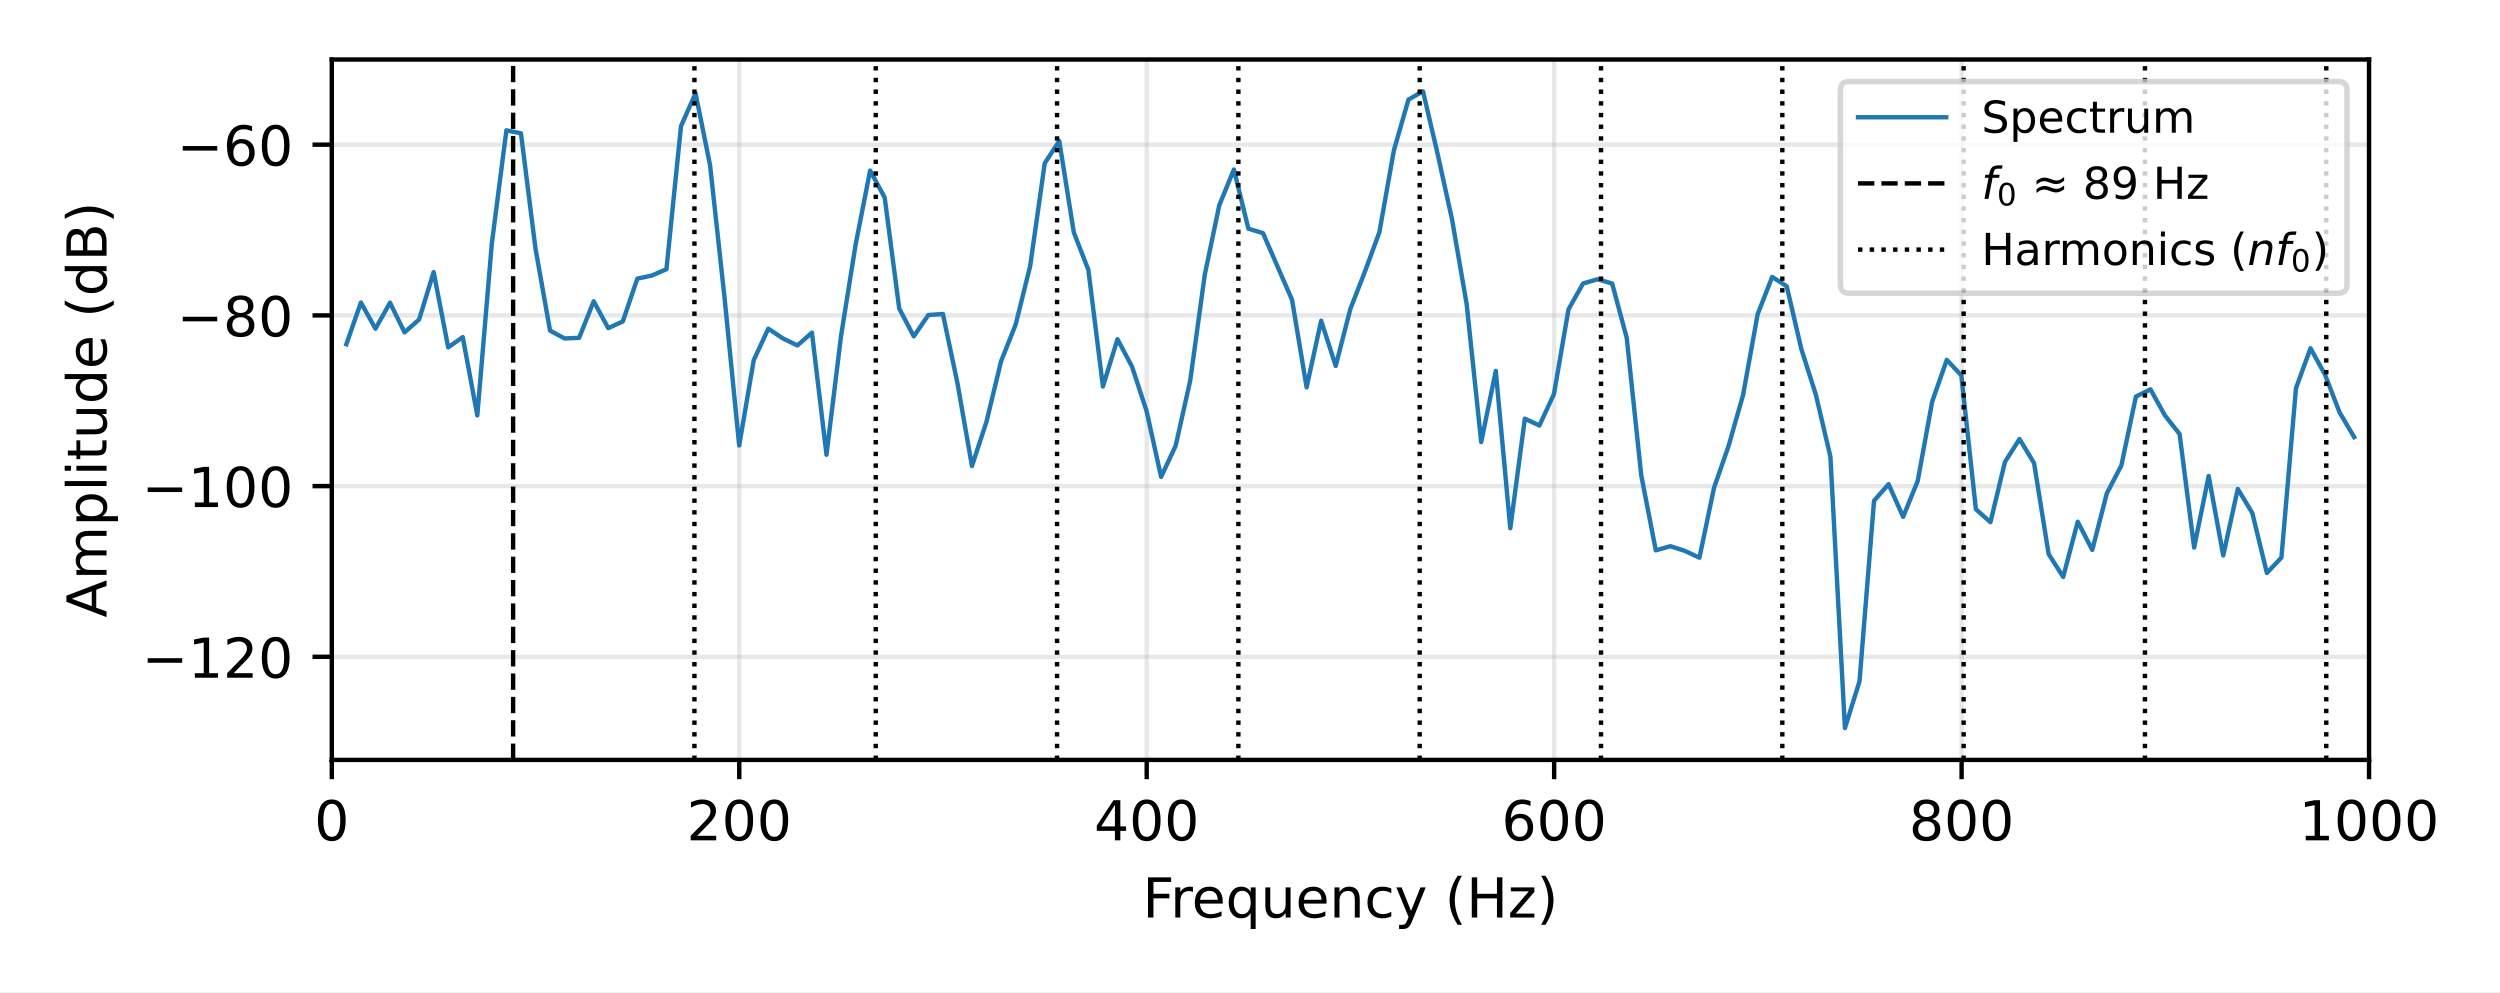
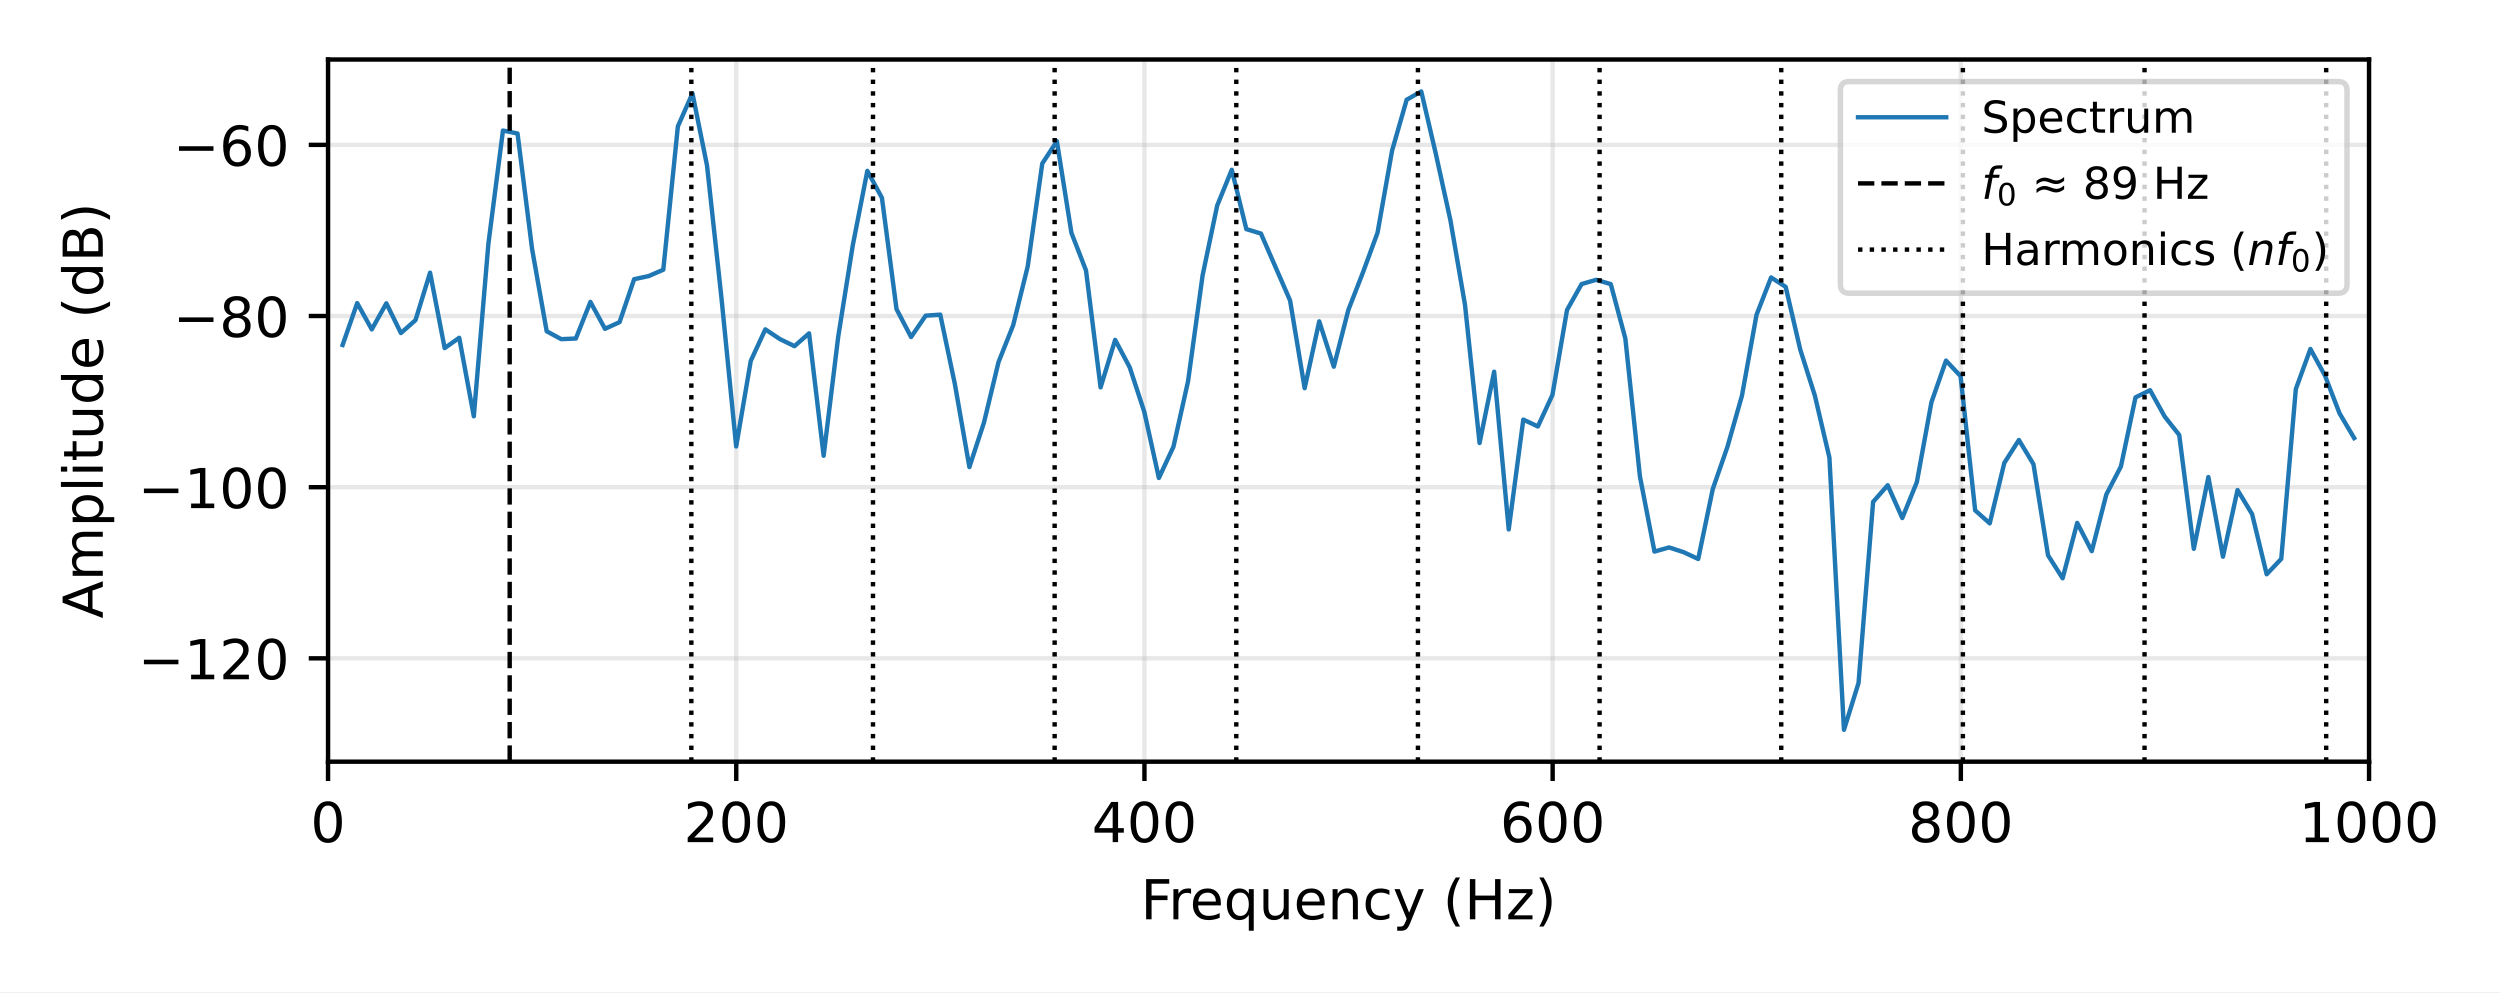
<svg xmlns="http://www.w3.org/2000/svg" xmlns:xlink="http://www.w3.org/1999/xlink" width="453.6pt" height="180pt" viewBox="0 0 453.6 180" version="1.1">
  <defs>
    <style type="text/css">*{stroke-linejoin: round; stroke-linecap: butt}</style>
  </defs>
  <g id="figure_1">
    <g id="patch_1">
      <path d="M 0 180  L 453.6 180  L 453.6 0  L 0 0  z " style="fill: #ffffff" />
    </g>
    <g id="axes_1">
      <g id="patch_2">
-         <path d="M 60.202 137.878  L 429.84 137.878  L 429.84 10.8  L 60.202 10.8  z " style="fill: #ffffff" />
+         <path d="M 59.52 138.2  L 429.84 138.2  L 429.84 10.8  L 59.52 10.8  z " style="fill: #ffffff" />
      </g>
      <g id="matplotlib.axis_1">
        <g id="xtick_1">
          <g id="line2d_1">
-             <path d="M 60.202 137.878  L 60.202 10.8  " clip-path="url(#p9ffce81cec)" style="fill: none; stroke: #b0b0b0; stroke-opacity: 0.3; stroke-width: 0.8; stroke-linecap: square" />
+             <path d="M 59.52 138.2  L 59.52 10.8  " clip-path="url(#pdedd311c38)" style="fill: none; stroke: #b0b0b0; stroke-opacity: 0.3; stroke-width: 0.8; stroke-linecap: square" />
          </g>
          <g id="line2d_2">
            <defs>
-               <path id="madd2a5139c" d="M 0 0  L 0 3.5  " style="stroke: #000000; stroke-width: 0.8" />
-             </defs>
-             <g>
-               <use xlink:href="#madd2a5139c" x="60.202" y="137.878" style="stroke: #000000; stroke-width: 0.8" />
+               <path id="mc03dc35d87" d="M 0 0  L 0 3.5  " style="stroke: #000000; stroke-width: 0.8" />
+             </defs>
+             <g>
+               <use xlink:href="#mc03dc35d87" x="59.52" y="138.2" style="stroke: #000000; stroke-width: 0.8" />
            </g>
          </g>
          <g id="text_1">
-             <g transform="translate(57.02109 152.4753) scale(0.1 -0.1)">
+             <g transform="translate(56.33875 152.7977) scale(0.1 -0.1)">
              <defs>
                <path id="DejaVuSans-13" d="M 2034 4250  Q 1547 4250 1301 3770  Q 1056 3291 1056 2328  Q 1056 1369 1301 889  Q 1547 409 2034 409  Q 2525 409 2770 889  Q 3016 1369 3016 2328  Q 3016 3291 2770 3770  Q 2525 4250 2034 4250  z M 2034 4750  Q 2819 4750 3233 4129  Q 3647 3509 3647 2328  Q 3647 1150 3233 529  Q 2819 -91 2034 -91  Q 1250 -91 836 529  Q 422 1150 422 2328  Q 422 3509 836 4129  Q 1250 4750 2034 4750  z " transform="scale(0.015625)" />
              </defs>
              <use xlink:href="#DejaVuSans-13" />
            </g>
          </g>
        </g>
        <g id="xtick_2">
          <g id="line2d_3">
-             <path d="M 134.13 137.878  L 134.13 10.8  " clip-path="url(#p9ffce81cec)" style="fill: none; stroke: #b0b0b0; stroke-opacity: 0.3; stroke-width: 0.8; stroke-linecap: square" />
+             <path d="M 133.584 138.2  L 133.584 10.8  " clip-path="url(#pdedd311c38)" style="fill: none; stroke: #b0b0b0; stroke-opacity: 0.3; stroke-width: 0.8; stroke-linecap: square" />
          </g>
          <g id="line2d_4">
            <g>
-               <use xlink:href="#madd2a5139c" x="134.13" y="137.878" style="stroke: #000000; stroke-width: 0.8" />
+               <use xlink:href="#mc03dc35d87" x="133.584" y="138.2" style="stroke: #000000; stroke-width: 0.8" />
            </g>
          </g>
          <g id="text_2">
-             <g transform="translate(124.5861 152.4753) scale(0.1 -0.1)">
+             <g transform="translate(124.0403 152.7977) scale(0.1 -0.1)">
              <defs>
                <path id="DejaVuSans-15" d="M 1228 531  L 3431 531  L 3431 0  L 469 0  L 469 531  Q 828 903 1448 1529  Q 2069 2156 2228 2338  Q 2531 2678 2651 2914  Q 2772 3150 2772 3378  Q 2772 3750 2511 3984  Q 2250 4219 1831 4219  Q 1534 4219 1204 4116  Q 875 4013 500 3803  L 500 4441  Q 881 4594 1212 4672  Q 1544 4750 1819 4750  Q 2544 4750 2975 4387  Q 3406 4025 3406 3419  Q 3406 3131 3298 2873  Q 3191 2616 2906 2266  Q 2828 2175 2409 1742  Q 1991 1309 1228 531  z " transform="scale(0.015625)" />
              </defs>
              <use xlink:href="#DejaVuSans-15" />
              <use xlink:href="#DejaVuSans-13" transform="translate(63.625 0)" />
              <use xlink:href="#DejaVuSans-13" transform="translate(127.25 0)" />
            </g>
          </g>
        </g>
        <g id="xtick_3">
          <g id="line2d_5">
-             <path d="M 208.057 137.878  L 208.057 10.8  " clip-path="url(#p9ffce81cec)" style="fill: none; stroke: #b0b0b0; stroke-opacity: 0.3; stroke-width: 0.8; stroke-linecap: square" />
+             <path d="M 207.648 138.2  L 207.648 10.8  " clip-path="url(#pdedd311c38)" style="fill: none; stroke: #b0b0b0; stroke-opacity: 0.3; stroke-width: 0.8; stroke-linecap: square" />
          </g>
          <g id="line2d_6">
            <g>
-               <use xlink:href="#madd2a5139c" x="208.057" y="137.878" style="stroke: #000000; stroke-width: 0.8" />
+               <use xlink:href="#mc03dc35d87" x="207.648" y="138.2" style="stroke: #000000; stroke-width: 0.8" />
            </g>
          </g>
          <g id="text_3">
-             <g transform="translate(198.5137 152.4753) scale(0.1 -0.1)">
+             <g transform="translate(198.1043 152.7977) scale(0.1 -0.1)">
              <defs>
                <path id="DejaVuSans-17" d="M 2419 4116  L 825 1625  L 2419 1625  L 2419 4116  z M 2253 4666  L 3047 4666  L 3047 1625  L 3713 1625  L 3713 1100  L 3047 1100  L 3047 0  L 2419 0  L 2419 1100  L 313 1100  L 313 1709  L 2253 4666  z " transform="scale(0.015625)" />
              </defs>
              <use xlink:href="#DejaVuSans-17" />
              <use xlink:href="#DejaVuSans-13" transform="translate(63.625 0)" />
              <use xlink:href="#DejaVuSans-13" transform="translate(127.25 0)" />
            </g>
          </g>
        </g>
        <g id="xtick_4">
          <g id="line2d_7">
-             <path d="M 281.985 137.878  L 281.985 10.8  " clip-path="url(#p9ffce81cec)" style="fill: none; stroke: #b0b0b0; stroke-opacity: 0.3; stroke-width: 0.8; stroke-linecap: square" />
+             <path d="M 281.712 138.2  L 281.712 10.8  " clip-path="url(#pdedd311c38)" style="fill: none; stroke: #b0b0b0; stroke-opacity: 0.3; stroke-width: 0.8; stroke-linecap: square" />
          </g>
          <g id="line2d_8">
            <g>
-               <use xlink:href="#madd2a5139c" x="281.985" y="137.878" style="stroke: #000000; stroke-width: 0.8" />
+               <use xlink:href="#mc03dc35d87" x="281.712" y="138.2" style="stroke: #000000; stroke-width: 0.8" />
            </g>
          </g>
          <g id="text_4">
-             <g transform="translate(272.4412 152.4753) scale(0.1 -0.1)">
+             <g transform="translate(272.1683 152.7977) scale(0.1 -0.1)">
              <defs>
                <path id="DejaVuSans-19" d="M 2113 2584  Q 1688 2584 1439 2293  Q 1191 2003 1191 1497  Q 1191 994 1439 701  Q 1688 409 2113 409  Q 2538 409 2786 701  Q 3034 994 3034 1497  Q 3034 2003 2786 2293  Q 2538 2584 2113 2584  z M 3366 4563  L 3366 3988  Q 3128 4100 2886 4159  Q 2644 4219 2406 4219  Q 1781 4219 1451 3797  Q 1122 3375 1075 2522  Q 1259 2794 1537 2939  Q 1816 3084 2150 3084  Q 2853 3084 3261 2657  Q 3669 2231 3669 1497  Q 3669 778 3244 343  Q 2819 -91 2113 -91  Q 1303 -91 875 529  Q 447 1150 447 2328  Q 447 3434 972 4092  Q 1497 4750 2381 4750  Q 2619 4750 2861 4703  Q 3103 4656 3366 4563  z " transform="scale(0.015625)" />
              </defs>
              <use xlink:href="#DejaVuSans-19" />
              <use xlink:href="#DejaVuSans-13" transform="translate(63.625 0)" />
              <use xlink:href="#DejaVuSans-13" transform="translate(127.25 0)" />
            </g>
          </g>
        </g>
        <g id="xtick_5">
          <g id="line2d_9">
-             <path d="M 355.912 137.878  L 355.912 10.8  " clip-path="url(#p9ffce81cec)" style="fill: none; stroke: #b0b0b0; stroke-opacity: 0.3; stroke-width: 0.8; stroke-linecap: square" />
+             <path d="M 355.776 138.2  L 355.776 10.8  " clip-path="url(#pdedd311c38)" style="fill: none; stroke: #b0b0b0; stroke-opacity: 0.3; stroke-width: 0.8; stroke-linecap: square" />
          </g>
          <g id="line2d_10">
            <g>
-               <use xlink:href="#madd2a5139c" x="355.912" y="137.878" style="stroke: #000000; stroke-width: 0.8" />
+               <use xlink:href="#mc03dc35d87" x="355.776" y="138.2" style="stroke: #000000; stroke-width: 0.8" />
            </g>
          </g>
          <g id="text_5">
-             <g transform="translate(346.3687 152.4753) scale(0.1 -0.1)">
+             <g transform="translate(346.2323 152.7977) scale(0.1 -0.1)">
              <defs>
                <path id="DejaVuSans-1b" d="M 2034 2216  Q 1584 2216 1326 1975  Q 1069 1734 1069 1313  Q 1069 891 1326 650  Q 1584 409 2034 409  Q 2484 409 2743 651  Q 3003 894 3003 1313  Q 3003 1734 2745 1975  Q 2488 2216 2034 2216  z M 1403 2484  Q 997 2584 770 2862  Q 544 3141 544 3541  Q 544 4100 942 4425  Q 1341 4750 2034 4750  Q 2731 4750 3128 4425  Q 3525 4100 3525 3541  Q 3525 3141 3298 2862  Q 3072 2584 2669 2484  Q 3125 2378 3379 2068  Q 3634 1759 3634 1313  Q 3634 634 3220 271  Q 2806 -91 2034 -91  Q 1263 -91 848 271  Q 434 634 434 1313  Q 434 1759 690 2068  Q 947 2378 1403 2484  z M 1172 3481  Q 1172 3119 1398 2916  Q 1625 2713 2034 2713  Q 2441 2713 2670 2916  Q 2900 3119 2900 3481  Q 2900 3844 2670 4047  Q 2441 4250 2034 4250  Q 1625 4250 1398 4047  Q 1172 3844 1172 3481  z " transform="scale(0.015625)" />
              </defs>
              <use xlink:href="#DejaVuSans-1b" />
              <use xlink:href="#DejaVuSans-13" transform="translate(63.625 0)" />
              <use xlink:href="#DejaVuSans-13" transform="translate(127.25 0)" />
            </g>
          </g>
        </g>
        <g id="xtick_6">
          <g id="line2d_11">
-             <path d="M 429.84 137.878  L 429.84 10.8  " clip-path="url(#p9ffce81cec)" style="fill: none; stroke: #b0b0b0; stroke-opacity: 0.3; stroke-width: 0.8; stroke-linecap: square" />
+             <path d="M 429.84 138.2  L 429.84 10.8  " clip-path="url(#pdedd311c38)" style="fill: none; stroke: #b0b0b0; stroke-opacity: 0.3; stroke-width: 0.8; stroke-linecap: square" />
          </g>
          <g id="line2d_12">
            <g>
-               <use xlink:href="#madd2a5139c" x="429.84" y="137.878" style="stroke: #000000; stroke-width: 0.8" />
+               <use xlink:href="#mc03dc35d87" x="429.84" y="138.2" style="stroke: #000000; stroke-width: 0.8" />
            </g>
          </g>
          <g id="text_6">
-             <g transform="translate(417.115 152.4753) scale(0.1 -0.1)">
+             <g transform="translate(417.115 152.7977) scale(0.1 -0.1)">
              <defs>
                <path id="DejaVuSans-14" d="M 794 531  L 1825 531  L 1825 4091  L 703 3866  L 703 4441  L 1819 4666  L 2450 4666  L 2450 531  L 3481 531  L 3481 0  L 794 0  L 794 531  z " transform="scale(0.015625)" />
              </defs>
              <use xlink:href="#DejaVuSans-14" />
              <use xlink:href="#DejaVuSans-13" transform="translate(63.625 0)" />
              <use xlink:href="#DejaVuSans-13" transform="translate(127.25 0)" />
              <use xlink:href="#DejaVuSans-13" transform="translate(190.875 0)" />
            </g>
          </g>
        </g>
        <g id="text_7">
-           <g transform="translate(207.3157 166.4753) scale(0.1 -0.1)">
+           <g transform="translate(206.9745 166.7977) scale(0.1 -0.1)">
            <defs>
              <path id="DejaVuSans-29" d="M 628 4666  L 3309 4666  L 3309 4134  L 1259 4134  L 1259 2759  L 3109 2759  L 3109 2228  L 1259 2228  L 1259 0  L 628 0  L 628 4666  z " transform="scale(0.015625)" />
              <path id="DejaVuSans-55" d="M 2631 2963  Q 2534 3019 2420 3045  Q 2306 3072 2169 3072  Q 1681 3072 1420 2755  Q 1159 2438 1159 1844  L 1159 0  L 581 0  L 581 3500  L 1159 3500  L 1159 2956  Q 1341 3275 1631 3429  Q 1922 3584 2338 3584  Q 2397 3584 2469 3576  Q 2541 3569 2628 3553  L 2631 2963  z " transform="scale(0.015625)" />
              <path id="DejaVuSans-48" d="M 3597 1894  L 3597 1613  L 953 1613  Q 991 1019 1311 708  Q 1631 397 2203 397  Q 2534 397 2845 478  Q 3156 559 3463 722  L 3463 178  Q 3153 47 2828 -22  Q 2503 -91 2169 -91  Q 1331 -91 842 396  Q 353 884 353 1716  Q 353 2575 817 3079  Q 1281 3584 2069 3584  Q 2775 3584 3186 3129  Q 3597 2675 3597 1894  z M 3022 2063  Q 3016 2534 2758 2815  Q 2500 3097 2075 3097  Q 1594 3097 1305 2825  Q 1016 2553 972 2059  L 3022 2063  z " transform="scale(0.015625)" />
              <path id="DejaVuSans-54" d="M 947 1747  Q 947 1113 1208 752  Q 1469 391 1925 391  Q 2381 391 2643 752  Q 2906 1113 2906 1747  Q 2906 2381 2643 2742  Q 2381 3103 1925 3103  Q 1469 3103 1208 2742  Q 947 2381 947 1747  z M 2906 525  Q 2725 213 2448 61  Q 2172 -91 1784 -91  Q 1150 -91 751 415  Q 353 922 353 1747  Q 353 2572 751 3078  Q 1150 3584 1784 3584  Q 2172 3584 2448 3432  Q 2725 3281 2906 2969  L 2906 3500  L 3481 3500  L 3481 -1331  L 2906 -1331  L 2906 525  z " transform="scale(0.015625)" />
              <path id="DejaVuSans-58" d="M 544 1381  L 544 3500  L 1119 3500  L 1119 1403  Q 1119 906 1312 657  Q 1506 409 1894 409  Q 2359 409 2629 706  Q 2900 1003 2900 1516  L 2900 3500  L 3475 3500  L 3475 0  L 2900 0  L 2900 538  Q 2691 219 2414 64  Q 2138 -91 1772 -91  Q 1169 -91 856 284  Q 544 659 544 1381  z M 1991 3584  L 1991 3584  z " transform="scale(0.015625)" />
              <path id="DejaVuSans-51" d="M 3513 2113  L 3513 0  L 2938 0  L 2938 2094  Q 2938 2591 2744 2837  Q 2550 3084 2163 3084  Q 1697 3084 1428 2787  Q 1159 2491 1159 1978  L 1159 0  L 581 0  L 581 3500  L 1159 3500  L 1159 2956  Q 1366 3272 1645 3428  Q 1925 3584 2291 3584  Q 2894 3584 3203 3211  Q 3513 2838 3513 2113  z " transform="scale(0.015625)" />
              <path id="DejaVuSans-46" d="M 3122 3366  L 3122 2828  Q 2878 2963 2633 3030  Q 2388 3097 2138 3097  Q 1578 3097 1268 2742  Q 959 2388 959 1747  Q 959 1106 1268 751  Q 1578 397 2138 397  Q 2388 397 2633 464  Q 2878 531 3122 666  L 3122 134  Q 2881 22 2623 -34  Q 2366 -91 2075 -91  Q 1284 -91 818 406  Q 353 903 353 1747  Q 353 2603 823 3093  Q 1294 3584 2113 3584  Q 2378 3584 2631 3529  Q 2884 3475 3122 3366  z " transform="scale(0.015625)" />
              <path id="DejaVuSans-5c" d="M 2059 -325  Q 1816 -950 1584 -1140  Q 1353 -1331 966 -1331  L 506 -1331  L 506 -850  L 844 -850  Q 1081 -850 1212 -737  Q 1344 -625 1503 -206  L 1606 56  L 191 3500  L 800 3500  L 1894 763  L 2988 3500  L 3597 3500  L 2059 -325  z " transform="scale(0.015625)" />
              <path id="DejaVuSans-3" transform="scale(0.015625)" />
              <path id="DejaVuSans-b" d="M 1984 4856  Q 1566 4138 1362 3434  Q 1159 2731 1159 2009  Q 1159 1288 1364 580  Q 1569 -128 1984 -844  L 1484 -844  Q 1016 -109 783 600  Q 550 1309 550 2009  Q 550 2706 781 3412  Q 1013 4119 1484 4856  L 1984 4856  z " transform="scale(0.015625)" />
              <path id="DejaVuSans-2b" d="M 628 4666  L 1259 4666  L 1259 2753  L 3553 2753  L 3553 4666  L 4184 4666  L 4184 0  L 3553 0  L 3553 2222  L 1259 2222  L 1259 0  L 628 0  L 628 4666  z " transform="scale(0.015625)" />
              <path id="DejaVuSans-5d" d="M 353 3500  L 3084 3500  L 3084 2975  L 922 459  L 3084 459  L 3084 0  L 275 0  L 275 525  L 2438 3041  L 353 3041  L 353 3500  z " transform="scale(0.015625)" />
              <path id="DejaVuSans-c" d="M 513 4856  L 1013 4856  Q 1481 4119 1714 3412  Q 1947 2706 1947 2009  Q 1947 1309 1714 600  Q 1481 -109 1013 -844  L 513 -844  Q 928 -128 1133 580  Q 1338 1288 1338 2009  Q 1338 2731 1133 3434  Q 928 4138 513 4856  z " transform="scale(0.015625)" />
            </defs>
            <use xlink:href="#DejaVuSans-29" />
            <use xlink:href="#DejaVuSans-55" transform="translate(50.23438 0)" />
            <use xlink:href="#DejaVuSans-48" transform="translate(89.14062 0)" />
            <use xlink:href="#DejaVuSans-54" transform="translate(150.6719 0)" />
            <use xlink:href="#DejaVuSans-58" transform="translate(214.1562 0)" />
            <use xlink:href="#DejaVuSans-48" transform="translate(277.5312 0)" />
            <use xlink:href="#DejaVuSans-51" transform="translate(339.0625 0)" />
            <use xlink:href="#DejaVuSans-46" transform="translate(402.4375 0)" />
            <use xlink:href="#DejaVuSans-5c" transform="translate(457.4219 0)" />
            <use xlink:href="#DejaVuSans-3" transform="translate(516.6094 0)" />
            <use xlink:href="#DejaVuSans-b" transform="translate(548.3906 0)" />
            <use xlink:href="#DejaVuSans-2b" transform="translate(587.4062 0)" />
            <use xlink:href="#DejaVuSans-5d" transform="translate(662.6094 0)" />
            <use xlink:href="#DejaVuSans-c" transform="translate(715.0938 0)" />
          </g>
        </g>
      </g>
      <g id="matplotlib.axis_2">
        <g id="ytick_1">
          <g id="line2d_13">
-             <path d="M 60.202 119.173  L 429.84 119.173  " clip-path="url(#p9ffce81cec)" style="fill: none; stroke: #b0b0b0; stroke-opacity: 0.3; stroke-width: 0.8; stroke-linecap: square" />
+             <path d="M 59.52 119.448  L 429.84 119.448  " clip-path="url(#pdedd311c38)" style="fill: none; stroke: #b0b0b0; stroke-opacity: 0.3; stroke-width: 0.8; stroke-linecap: square" />
          </g>
          <g id="line2d_14">
            <defs>
-               <path id="m8238deb729" d="M 0 0  L -3.5 0  " style="stroke: #000000; stroke-width: 0.8" />
-             </defs>
-             <g>
-               <use xlink:href="#m8238deb729" x="60.202" y="119.173" style="stroke: #000000; stroke-width: 0.8" />
+               <path id="mac842f762c" d="M 0 0  L -3.5 0  " style="stroke: #000000; stroke-width: 0.8" />
+             </defs>
+             <g>
+               <use xlink:href="#mac842f762c" x="59.52" y="119.448" style="stroke: #000000; stroke-width: 0.8" />
            </g>
          </g>
          <g id="text_8">
-             <g transform="translate(25.73516 122.9722) scale(0.1 -0.1)">
+             <g transform="translate(25.05281 123.2471) scale(0.1 -0.1)">
              <defs>
                <path id="DejaVuSans-c9c" d="M 678 2272  L 4684 2272  L 4684 1741  L 678 1741  L 678 2272  z " transform="scale(0.015625)" />
              </defs>
              <use xlink:href="#DejaVuSans-c9c" />
              <use xlink:href="#DejaVuSans-14" transform="translate(83.79688 0)" />
              <use xlink:href="#DejaVuSans-15" transform="translate(147.4219 0)" />
              <use xlink:href="#DejaVuSans-13" transform="translate(211.0469 0)" />
            </g>
          </g>
        </g>
        <g id="ytick_2">
          <g id="line2d_15">
-             <path d="M 60.202 88.198  L 429.84 88.198  " clip-path="url(#p9ffce81cec)" style="fill: none; stroke: #b0b0b0; stroke-opacity: 0.3; stroke-width: 0.8; stroke-linecap: square" />
+             <path d="M 59.52 88.394  L 429.84 88.394  " clip-path="url(#pdedd311c38)" style="fill: none; stroke: #b0b0b0; stroke-opacity: 0.3; stroke-width: 0.8; stroke-linecap: square" />
          </g>
          <g id="line2d_16">
            <g>
-               <use xlink:href="#m8238deb729" x="60.202" y="88.198" style="stroke: #000000; stroke-width: 0.8" />
+               <use xlink:href="#mac842f762c" x="59.52" y="88.394" style="stroke: #000000; stroke-width: 0.8" />
            </g>
          </g>
          <g id="text_9">
-             <g transform="translate(25.73516 91.99636) scale(0.1 -0.1)">
+             <g transform="translate(25.05281 92.19269) scale(0.1 -0.1)">
              <use xlink:href="#DejaVuSans-c9c" />
              <use xlink:href="#DejaVuSans-14" transform="translate(83.79688 0)" />
              <use xlink:href="#DejaVuSans-13" transform="translate(147.4219 0)" />
              <use xlink:href="#DejaVuSans-13" transform="translate(211.0469 0)" />
            </g>
          </g>
        </g>
        <g id="ytick_3">
          <g id="line2d_17">
-             <path d="M 60.202 57.222  L 429.84 57.222  " clip-path="url(#p9ffce81cec)" style="fill: none; stroke: #b0b0b0; stroke-opacity: 0.3; stroke-width: 0.8; stroke-linecap: square" />
+             <path d="M 59.52 57.339  L 429.84 57.339  " clip-path="url(#pdedd311c38)" style="fill: none; stroke: #b0b0b0; stroke-opacity: 0.3; stroke-width: 0.8; stroke-linecap: square" />
          </g>
          <g id="line2d_18">
            <g>
-               <use xlink:href="#m8238deb729" x="60.202" y="57.222" style="stroke: #000000; stroke-width: 0.8" />
+               <use xlink:href="#mac842f762c" x="59.52" y="57.339" style="stroke: #000000; stroke-width: 0.8" />
            </g>
          </g>
          <g id="text_10">
-             <g transform="translate(32.09766 61.02054) scale(0.1 -0.1)">
+             <g transform="translate(31.41531 61.1383) scale(0.1 -0.1)">
              <use xlink:href="#DejaVuSans-c9c" />
              <use xlink:href="#DejaVuSans-1b" transform="translate(83.79688 0)" />
              <use xlink:href="#DejaVuSans-13" transform="translate(147.4219 0)" />
            </g>
          </g>
        </g>
        <g id="ytick_4">
          <g id="line2d_19">
-             <path d="M 60.202 26.246  L 429.84 26.246  " clip-path="url(#p9ffce81cec)" style="fill: none; stroke: #b0b0b0; stroke-opacity: 0.3; stroke-width: 0.8; stroke-linecap: square" />
+             <path d="M 59.52 26.285  L 429.84 26.285  " clip-path="url(#pdedd311c38)" style="fill: none; stroke: #b0b0b0; stroke-opacity: 0.3; stroke-width: 0.8; stroke-linecap: square" />
          </g>
          <g id="line2d_20">
            <g>
-               <use xlink:href="#m8238deb729" x="60.202" y="26.246" style="stroke: #000000; stroke-width: 0.8" />
+               <use xlink:href="#mac842f762c" x="59.52" y="26.285" style="stroke: #000000; stroke-width: 0.8" />
            </g>
          </g>
          <g id="text_11">
-             <g transform="translate(32.09766 30.04473) scale(0.1 -0.1)">
+             <g transform="translate(31.41531 30.08391) scale(0.1 -0.1)">
              <use xlink:href="#DejaVuSans-c9c" />
              <use xlink:href="#DejaVuSans-19" transform="translate(83.79688 0)" />
              <use xlink:href="#DejaVuSans-13" transform="translate(147.4219 0)" />
            </g>
          </g>
        </g>
        <g id="text_12">
-           <g transform="translate(19.33281 112.0568) rotate(-90) scale(0.1 -0.1)">
+           <g transform="translate(18.65047 112.218) rotate(-90) scale(0.1 -0.1)">
            <defs>
              <path id="DejaVuSans-24" d="M 2188 4044  L 1331 1722  L 3047 1722  L 2188 4044  z M 1831 4666  L 2547 4666  L 4325 0  L 3669 0  L 3244 1197  L 1141 1197  L 716 0  L 50 0  L 1831 4666  z " transform="scale(0.015625)" />
              <path id="DejaVuSans-50" d="M 3328 2828  Q 3544 3216 3844 3400  Q 4144 3584 4550 3584  Q 5097 3584 5394 3201  Q 5691 2819 5691 2113  L 5691 0  L 5113 0  L 5113 2094  Q 5113 2597 4934 2840  Q 4756 3084 4391 3084  Q 3944 3084 3684 2787  Q 3425 2491 3425 1978  L 3425 0  L 2847 0  L 2847 2094  Q 2847 2600 2669 2842  Q 2491 3084 2119 3084  Q 1678 3084 1418 2786  Q 1159 2488 1159 1978  L 1159 0  L 581 0  L 581 3500  L 1159 3500  L 1159 2956  Q 1356 3278 1631 3431  Q 1906 3584 2284 3584  Q 2666 3584 2933 3390  Q 3200 3197 3328 2828  z " transform="scale(0.015625)" />
              <path id="DejaVuSans-53" d="M 1159 525  L 1159 -1331  L 581 -1331  L 581 3500  L 1159 3500  L 1159 2969  Q 1341 3281 1617 3432  Q 1894 3584 2278 3584  Q 2916 3584 3314 3078  Q 3713 2572 3713 1747  Q 3713 922 3314 415  Q 2916 -91 2278 -91  Q 1894 -91 1617 61  Q 1341 213 1159 525  z M 3116 1747  Q 3116 2381 2855 2742  Q 2594 3103 2138 3103  Q 1681 3103 1420 2742  Q 1159 2381 1159 1747  Q 1159 1113 1420 752  Q 1681 391 2138 391  Q 2594 391 2855 752  Q 3116 1113 3116 1747  z " transform="scale(0.015625)" />
              <path id="DejaVuSans-4f" d="M 603 4863  L 1178 4863  L 1178 0  L 603 0  L 603 4863  z " transform="scale(0.015625)" />
              <path id="DejaVuSans-4c" d="M 603 3500  L 1178 3500  L 1178 0  L 603 0  L 603 3500  z M 603 4863  L 1178 4863  L 1178 4134  L 603 4134  L 603 4863  z " transform="scale(0.015625)" />
              <path id="DejaVuSans-57" d="M 1172 4494  L 1172 3500  L 2356 3500  L 2356 3053  L 1172 3053  L 1172 1153  Q 1172 725 1289 603  Q 1406 481 1766 481  L 2356 481  L 2356 0  L 1766 0  Q 1100 0 847 248  Q 594 497 594 1153  L 594 3053  L 172 3053  L 172 3500  L 594 3500  L 594 4494  L 1172 4494  z " transform="scale(0.015625)" />
              <path id="DejaVuSans-47" d="M 2906 2969  L 2906 4863  L 3481 4863  L 3481 0  L 2906 0  L 2906 525  Q 2725 213 2448 61  Q 2172 -91 1784 -91  Q 1150 -91 751 415  Q 353 922 353 1747  Q 353 2572 751 3078  Q 1150 3584 1784 3584  Q 2172 3584 2448 3432  Q 2725 3281 2906 2969  z M 947 1747  Q 947 1113 1208 752  Q 1469 391 1925 391  Q 2381 391 2643 752  Q 2906 1113 2906 1747  Q 2906 2381 2643 2742  Q 2381 3103 1925 3103  Q 1469 3103 1208 2742  Q 947 2381 947 1747  z " transform="scale(0.015625)" />
              <path id="DejaVuSans-25" d="M 1259 2228  L 1259 519  L 2272 519  Q 2781 519 3026 730  Q 3272 941 3272 1375  Q 3272 1813 3026 2020  Q 2781 2228 2272 2228  L 1259 2228  z M 1259 4147  L 1259 2741  L 2194 2741  Q 2656 2741 2882 2914  Q 3109 3088 3109 3444  Q 3109 3797 2882 3972  Q 2656 4147 2194 4147  L 1259 4147  z M 628 4666  L 2241 4666  Q 2963 4666 3353 4366  Q 3744 4066 3744 3513  Q 3744 3084 3544 2831  Q 3344 2578 2956 2516  Q 3422 2416 3680 2098  Q 3938 1781 3938 1306  Q 3938 681 3513 340  Q 3088 0 2303 0  L 628 0  L 628 4666  z " transform="scale(0.015625)" />
            </defs>
            <use xlink:href="#DejaVuSans-24" />
            <use xlink:href="#DejaVuSans-50" transform="translate(68.40625 0)" />
            <use xlink:href="#DejaVuSans-53" transform="translate(165.8125 0)" />
            <use xlink:href="#DejaVuSans-4f" transform="translate(229.2969 0)" />
            <use xlink:href="#DejaVuSans-4c" transform="translate(257.0781 0)" />
            <use xlink:href="#DejaVuSans-57" transform="translate(284.8594 0)" />
            <use xlink:href="#DejaVuSans-58" transform="translate(324.0625 0)" />
            <use xlink:href="#DejaVuSans-47" transform="translate(387.4375 0)" />
            <use xlink:href="#DejaVuSans-48" transform="translate(450.9219 0)" />
            <use xlink:href="#DejaVuSans-3" transform="translate(512.4531 0)" />
            <use xlink:href="#DejaVuSans-b" transform="translate(544.2344 0)" />
            <use xlink:href="#DejaVuSans-47" transform="translate(583.25 0)" />
            <use xlink:href="#DejaVuSans-25" transform="translate(646.7344 0)" />
            <use xlink:href="#DejaVuSans-c" transform="translate(715.3438 0)" />
          </g>
        </g>
      </g>
      <g id="line2d_21">
-         <path d="M 62.842 62.462  L 65.482 54.887  L 68.122 59.64  L 70.762 54.924  L 73.402 60.302  L 76.041 57.968  L 78.681 49.378  L 81.321 63.024  L 83.961 61.163  L 86.601 75.365  L 89.241 44.15  L 91.88 23.653  L 94.52 24.191  L 97.16 45.117  L 99.8 59.983  L 102.44 61.408  L 105.08 61.294  L 107.719 54.669  L 110.359 59.534  L 112.999 58.326  L 115.639 50.558  L 118.279 49.989  L 120.919 48.844  L 123.559 22.895  L 126.198 16.928  L 128.838 29.991  L 131.478 54.18  L 134.118 80.823  L 136.758 65.349  L 139.398 59.634  L 142.037 61.397  L 144.677 62.675  L 147.317 60.359  L 149.957 82.507  L 152.597 60.967  L 155.237 44.41  L 157.876 30.952  L 160.516 35.84  L 163.156 55.973  L 165.796 61.021  L 168.436 57.154  L 171.076 56.973  L 173.716 69.495  L 176.355 84.557  L 178.995 76.497  L 181.635 65.54  L 184.275 58.91  L 186.915 48.264  L 189.555 29.626  L 192.194 25.579  L 194.834 42.179  L 197.474 48.972  L 200.114 70.132  L 202.754 61.542  L 205.394 66.518  L 208.033 74.58  L 210.673 86.53  L 213.313 80.869  L 215.953 69.051  L 218.593 49.848  L 221.233 37.229  L 223.873 30.756  L 226.512 41.494  L 229.152 42.294  L 234.432 54.414  L 237.072 70.277  L 239.712 58.187  L 242.351 66.394  L 244.991 56.103  L 247.631 49.328  L 250.271 42.15  L 252.911 27.27  L 255.551 18.07  L 258.19 16.576  L 260.83 27.876  L 263.47 39.884  L 266.11 55.185  L 268.75 80.203  L 271.39 67.301  L 274.029 95.844  L 276.669 75.968  L 279.309 77.208  L 281.949 71.492  L 284.589 56.131  L 287.229 51.439  L 289.869 50.668  L 292.508 51.446  L 295.148 61.279  L 297.788 86.226  L 300.428 99.851  L 303.068 99.101  L 305.708 99.961  L 308.347 101.19  L 310.987 88.53  L 313.627 80.933  L 316.267 71.645  L 318.907 57.009  L 321.547 50.246  L 324.186 51.942  L 326.826 63.29  L 329.466 71.605  L 332.106 82.84  L 334.746 132.101  L 337.386 123.629  L 340.026 90.851  L 342.665 87.852  L 345.305 93.779  L 347.945 87.279  L 350.585 72.831  L 353.225 65.292  L 355.865 68.102  L 358.504 92.393  L 361.144 94.744  L 363.784 83.805  L 366.424 79.659  L 369.064 84.036  L 371.704 100.529  L 374.343 104.684  L 376.983 94.663  L 379.623 99.774  L 382.263 89.516  L 384.903 84.451  L 387.543 71.952  L 390.183 70.646  L 392.822 75.405  L 395.462 78.747  L 398.102 99.348  L 400.742 86.367  L 403.382 100.778  L 406.022 88.711  L 408.661 93.078  L 411.301 103.958  L 413.941 101.167  L 416.581 70.436  L 419.221 63.186  L 421.861 68.009  L 424.5 74.844  L 427.14 79.309  L 427.14 79.309  " clip-path="url(#p9ffce81cec)" style="fill: none; stroke: #1f77b4; stroke-width: 0.8; stroke-linecap: square" />
+         <path d="M 62.165 62.593  L 64.809 54.999  L 67.454 59.764  L 70.099 55.036  L 72.744 60.427  L 75.388 58.087  L 78.033 49.476  L 80.678 63.156  L 83.322 61.291  L 85.967 75.529  L 88.612 44.235  L 91.257 23.686  L 93.901 24.225  L 96.546 45.204  L 99.191 60.108  L 101.835 61.537  L 104.48 61.422  L 107.125 54.781  L 109.77 59.658  L 112.414 58.447  L 115.059 50.659  L 117.704 50.088  L 120.348 48.94  L 122.993 22.926  L 125.638 16.943  L 128.283 30.04  L 130.927 54.29  L 133.572 81.001  L 136.217 65.487  L 138.861 59.758  L 141.506 61.525  L 144.151 62.807  L 146.796 60.485  L 149.44 82.689  L 152.085 61.094  L 154.73 44.495  L 157.374 31.003  L 160.019 35.903  L 162.664 56.088  L 165.309 61.148  L 167.953 57.272  L 170.598 57.09  L 173.243 69.644  L 175.887 84.744  L 178.532 76.664  L 181.177 65.679  L 183.822 59.032  L 186.466 48.359  L 189.111 29.674  L 191.756 25.616  L 194.4 42.258  L 197.045 49.069  L 199.69 70.282  L 202.335 61.671  L 204.979 66.659  L 207.624 74.742  L 210.269 86.723  L 212.913 81.047  L 215.558 69.199  L 218.203 49.947  L 220.848 37.296  L 223.492 30.806  L 226.137 41.572  L 228.782 42.374  L 234.071 54.524  L 236.716 70.428  L 239.361 58.307  L 242.005 66.535  L 244.65 56.218  L 247.295 49.426  L 249.939 42.23  L 252.584 27.312  L 255.229 18.089  L 257.874 16.591  L 260.518 27.92  L 263.163 39.958  L 265.808 55.297  L 268.452 80.379  L 271.097 67.444  L 273.742 96.06  L 276.387 76.133  L 279.031 77.376  L 281.676 71.646  L 284.321 56.246  L 286.965 51.542  L 289.61 50.769  L 292.255 51.549  L 294.9 61.407  L 297.544 86.417  L 300.189 100.077  L 302.834 99.325  L 305.478 100.187  L 308.123 101.42  L 310.768 88.727  L 313.413 81.111  L 316.057 71.799  L 318.702 57.126  L 321.347 50.346  L 323.991 52.047  L 326.636 63.424  L 329.281 71.759  L 331.926 83.023  L 334.57 132.409  L 337.215 123.915  L 339.86 91.054  L 342.504 88.048  L 345.149 93.99  L 347.794 87.473  L 350.439 72.989  L 353.083 65.43  L 355.728 68.247  L 358.373 92.6  L 361.017 94.956  L 363.662 83.991  L 366.307 79.833  L 368.952 84.222  L 371.596 100.757  L 374.241 104.923  L 376.886 94.876  L 379.53 100  L 382.175 89.716  L 384.82 84.638  L 387.465 72.107  L 390.109 70.798  L 392.754 75.569  L 395.399 78.919  L 398.043 99.573  L 400.688 86.559  L 403.333 101.006  L 405.978 88.909  L 408.622 93.287  L 411.267 104.194  L 413.912 101.397  L 416.556 70.587  L 419.201 63.319  L 421.846 68.154  L 424.491 75.006  L 427.135 79.483  L 427.135 79.483  " clip-path="url(#pdedd311c38)" style="fill: none; stroke: #1f77b4; stroke-width: 0.8; stroke-linecap: square" />
      </g>
      <g id="line2d_22">
-         <path d="M 93.1 137.878  L 93.1 10.8  " clip-path="url(#p9ffce81cec)" style="fill: none; stroke-dasharray: 2.96,1.28; stroke-dashoffset: 0; stroke: #000000; stroke-width: 0.8" />
+         <path d="M 92.478 138.2  L 92.478 10.8  " clip-path="url(#pdedd311c38)" style="fill: none; stroke-dasharray: 2.96,1.28; stroke-dashoffset: 0; stroke: #000000; stroke-width: 0.8" />
      </g>
      <g id="LineCollection_1">
-         <path d="M 125.998 137.878  L 125.998 10.8  " clip-path="url(#p9ffce81cec)" style="fill: none; stroke-dasharray: 0.8,1.32; stroke-dashoffset: 0; stroke: #000000; stroke-width: 0.8" />
-         <path d="M 158.896 137.878  L 158.896 10.8  " clip-path="url(#p9ffce81cec)" style="fill: none; stroke-dasharray: 0.8,1.32; stroke-dashoffset: 0; stroke: #000000; stroke-width: 0.8" />
-         <path d="M 191.793 137.878  L 191.793 10.8  " clip-path="url(#p9ffce81cec)" style="fill: none; stroke-dasharray: 0.8,1.32; stroke-dashoffset: 0; stroke: #000000; stroke-width: 0.8" />
-         <path d="M 224.691 137.878  L 224.691 10.8  " clip-path="url(#p9ffce81cec)" style="fill: none; stroke-dasharray: 0.8,1.32; stroke-dashoffset: 0; stroke: #000000; stroke-width: 0.8" />
-         <path d="M 257.589 137.878  L 257.589 10.8  " clip-path="url(#p9ffce81cec)" style="fill: none; stroke-dasharray: 0.8,1.32; stroke-dashoffset: 0; stroke: #000000; stroke-width: 0.8" />
-         <path d="M 290.487 137.878  L 290.487 10.8  " clip-path="url(#p9ffce81cec)" style="fill: none; stroke-dasharray: 0.8,1.32; stroke-dashoffset: 0; stroke: #000000; stroke-width: 0.8" />
-         <path d="M 323.384 137.878  L 323.384 10.8  " clip-path="url(#p9ffce81cec)" style="fill: none; stroke-dasharray: 0.8,1.32; stroke-dashoffset: 0; stroke: #000000; stroke-width: 0.8" />
-         <path d="M 356.282 137.878  L 356.282 10.8  " clip-path="url(#p9ffce81cec)" style="fill: none; stroke-dasharray: 0.8,1.32; stroke-dashoffset: 0; stroke: #000000; stroke-width: 0.8" />
-         <path d="M 389.18 137.878  L 389.18 10.8  " clip-path="url(#p9ffce81cec)" style="fill: none; stroke-dasharray: 0.8,1.32; stroke-dashoffset: 0; stroke: #000000; stroke-width: 0.8" />
-         <path d="M 422.078 137.878  L 422.078 10.8  " clip-path="url(#p9ffce81cec)" style="fill: none; stroke-dasharray: 0.8,1.32; stroke-dashoffset: 0; stroke: #000000; stroke-width: 0.8" />
+         <path d="M 125.437 138.2  L 125.437 10.8  " clip-path="url(#pdedd311c38)" style="fill: none; stroke-dasharray: 0.8,1.32; stroke-dashoffset: 0; stroke: #000000; stroke-width: 0.8" />
+         <path d="M 158.395 138.2  L 158.395 10.8  " clip-path="url(#pdedd311c38)" style="fill: none; stroke-dasharray: 0.8,1.32; stroke-dashoffset: 0; stroke: #000000; stroke-width: 0.8" />
+         <path d="M 191.354 138.2  L 191.354 10.8  " clip-path="url(#pdedd311c38)" style="fill: none; stroke-dasharray: 0.8,1.32; stroke-dashoffset: 0; stroke: #000000; stroke-width: 0.8" />
+         <path d="M 224.312 138.2  L 224.312 10.8  " clip-path="url(#pdedd311c38)" style="fill: none; stroke-dasharray: 0.8,1.32; stroke-dashoffset: 0; stroke: #000000; stroke-width: 0.8" />
+         <path d="M 257.271 138.2  L 257.271 10.8  " clip-path="url(#pdedd311c38)" style="fill: none; stroke-dasharray: 0.8,1.32; stroke-dashoffset: 0; stroke: #000000; stroke-width: 0.8" />
+         <path d="M 290.229 138.2  L 290.229 10.8  " clip-path="url(#pdedd311c38)" style="fill: none; stroke-dasharray: 0.8,1.32; stroke-dashoffset: 0; stroke: #000000; stroke-width: 0.8" />
+         <path d="M 323.188 138.2  L 323.188 10.8  " clip-path="url(#pdedd311c38)" style="fill: none; stroke-dasharray: 0.8,1.32; stroke-dashoffset: 0; stroke: #000000; stroke-width: 0.8" />
+         <path d="M 356.146 138.2  L 356.146 10.8  " clip-path="url(#pdedd311c38)" style="fill: none; stroke-dasharray: 0.8,1.32; stroke-dashoffset: 0; stroke: #000000; stroke-width: 0.8" />
+         <path d="M 389.105 138.2  L 389.105 10.8  " clip-path="url(#pdedd311c38)" style="fill: none; stroke-dasharray: 0.8,1.32; stroke-dashoffset: 0; stroke: #000000; stroke-width: 0.8" />
+         <path d="M 422.063 138.2  L 422.063 10.8  " clip-path="url(#pdedd311c38)" style="fill: none; stroke-dasharray: 0.8,1.32; stroke-dashoffset: 0; stroke: #000000; stroke-width: 0.8" />
      </g>
      <g id="patch_3">
-         <path d="M 60.202 137.878  L 60.202 10.8  " style="fill: none; stroke: #000000; stroke-width: 0.8; stroke-linejoin: miter; stroke-linecap: square" />
+         <path d="M 59.52 138.2  L 59.52 10.8  " style="fill: none; stroke: #000000; stroke-width: 0.8; stroke-linejoin: miter; stroke-linecap: square" />
      </g>
      <g id="patch_4">
-         <path d="M 429.84 137.878  L 429.84 10.8  " style="fill: none; stroke: #000000; stroke-width: 0.8; stroke-linejoin: miter; stroke-linecap: square" />
+         <path d="M 429.84 138.2  L 429.84 10.8  " style="fill: none; stroke: #000000; stroke-width: 0.8; stroke-linejoin: miter; stroke-linecap: square" />
      </g>
      <g id="patch_5">
-         <path d="M 60.202 137.878  L 429.84 137.878  " style="fill: none; stroke: #000000; stroke-width: 0.8; stroke-linejoin: miter; stroke-linecap: square" />
+         <path d="M 59.52 138.2  L 429.84 138.2  " style="fill: none; stroke: #000000; stroke-width: 0.8; stroke-linejoin: miter; stroke-linecap: square" />
      </g>
      <g id="patch_6">
-         <path d="M 60.202 10.8  L 429.84 10.8  " style="fill: none; stroke: #000000; stroke-width: 0.8; stroke-linejoin: miter; stroke-linecap: square" />
+         <path d="M 59.52 10.8  L 429.84 10.8  " style="fill: none; stroke: #000000; stroke-width: 0.8; stroke-linejoin: miter; stroke-linecap: square" />
      </g>
      <g id="legend_1">
        <g id="patch_7">
          <path d="M 335.52 53.204  L 424.24 53.204  Q 425.84 53.204 425.84 51.604  L 425.84 16.4  Q 425.84 14.8 424.24 14.8  L 335.52 14.8  Q 333.92 14.8 333.92 16.4  L 333.92 51.604  Q 333.92 53.204 335.52 53.204  z " style="fill: #ffffff; opacity: 0.8; stroke: #cccccc; stroke-linejoin: miter" />
        </g>
        <g id="line2d_23">
          <path d="M 337.12 21.279  L 345.12 21.279  L 353.12 21.279  " style="fill: none; stroke: #1f77b4; stroke-width: 0.8; stroke-linecap: square" />
        </g>
        <g id="text_13">
          <g transform="translate(359.52 24.07875) scale(0.08 -0.08)">
            <defs>
              <path id="DejaVuSans-36" d="M 3425 4513  L 3425 3897  Q 3066 4069 2747 4153  Q 2428 4238 2131 4238  Q 1616 4238 1336 4038  Q 1056 3838 1056 3469  Q 1056 3159 1242 3001  Q 1428 2844 1947 2747  L 2328 2669  Q 3034 2534 3370 2195  Q 3706 1856 3706 1288  Q 3706 609 3251 259  Q 2797 -91 1919 -91  Q 1588 -91 1214 -16  Q 841 59 441 206  L 441 856  Q 825 641 1194 531  Q 1563 422 1919 422  Q 2459 422 2753 634  Q 3047 847 3047 1241  Q 3047 1584 2836 1778  Q 2625 1972 2144 2069  L 1759 2144  Q 1053 2284 737 2584  Q 422 2884 422 3419  Q 422 4038 858 4394  Q 1294 4750 2059 4750  Q 2388 4750 2728 4690  Q 3069 4631 3425 4513  z " transform="scale(0.015625)" />
            </defs>
            <use xlink:href="#DejaVuSans-36" />
            <use xlink:href="#DejaVuSans-53" transform="translate(63.48438 0)" />
            <use xlink:href="#DejaVuSans-48" transform="translate(126.9688 0)" />
            <use xlink:href="#DejaVuSans-46" transform="translate(188.5 0)" />
            <use xlink:href="#DejaVuSans-57" transform="translate(243.4844 0)" />
            <use xlink:href="#DejaVuSans-55" transform="translate(282.6875 0)" />
            <use xlink:href="#DejaVuSans-58" transform="translate(323.7969 0)" />
            <use xlink:href="#DejaVuSans-50" transform="translate(387.1719 0)" />
          </g>
        </g>
        <g id="line2d_24">
          <path d="M 337.12 33.281  L 345.12 33.281  L 353.12 33.281  " style="fill: none; stroke-dasharray: 2.96,1.28; stroke-dashoffset: 0; stroke: #000000; stroke-width: 0.8" />
        </g>
        <g id="text_14">
          <g transform="translate(359.52 36.08062) scale(0.08 -0.08)">
            <defs>
              <path id="DejaVuSans-Oblique-49" d="M 3059 4863  L 2969 4384  L 2419 4384  Q 2106 4384 1964 4261  Q 1822 4138 1753 3809  L 1691 3500  L 2638 3500  L 2553 3053  L 1606 3053  L 1013 0  L 434 0  L 1031 3053  L 481 3053  L 563 3500  L 1113 3500  L 1159 3744  Q 1278 4363 1576 4613  Q 1875 4863 2516 4863  L 3059 4863  z " transform="scale(0.015625)" />
              <path id="DejaVuSans-cd2" d="M 4684 1947  L 4684 1388  Q 4356 1144 4076 1036  Q 3797 928 3494 928  Q 3150 928 2694 1113  Q 2663 1125 2641 1134  Q 2622 1141 2575 1159  Q 2091 1350 1797 1350  Q 1522 1350 1253 1231  Q 984 1113 678 850  L 678 1409  Q 1006 1653 1286 1761  Q 1566 1869 1869 1869  Q 2213 1869 2672 1684  Q 2706 1669 2722 1663  Q 2741 1656 2788 1638  Q 3272 1447 3566 1447  Q 3834 1447 4098 1564  Q 4363 1681 4684 1947  z M 4684 3163  L 4684 2606  Q 4356 2359 4076 2251  Q 3797 2144 3494 2144  Q 3150 2144 2694 2328  Q 2663 2341 2641 2350  Q 2622 2356 2575 2375  Q 2091 2566 1797 2566  Q 1522 2566 1253 2447  Q 984 2328 678 2069  L 678 2625  Q 1006 2869 1286 2976  Q 1566 3084 1869 3084  Q 2213 3084 2672 2900  Q 2703 2888 2719 2881  Q 2741 2872 2788 2853  Q 3272 2663 3566 2663  Q 3834 2663 4098 2780  Q 4363 2897 4684 3163  z " transform="scale(0.015625)" />
              <path id="DejaVuSans-1c" d="M 703 97  L 703 672  Q 941 559 1184 500  Q 1428 441 1663 441  Q 2288 441 2617 861  Q 2947 1281 2994 2138  Q 2813 1869 2534 1725  Q 2256 1581 1919 1581  Q 1219 1581 811 2004  Q 403 2428 403 3163  Q 403 3881 828 4315  Q 1253 4750 1959 4750  Q 2769 4750 3195 4129  Q 3622 3509 3622 2328  Q 3622 1225 3098 567  Q 2575 -91 1691 -91  Q 1453 -91 1209 -44  Q 966 3 703 97  z M 1959 2075  Q 2384 2075 2632 2365  Q 2881 2656 2881 3163  Q 2881 3666 2632 3958  Q 2384 4250 1959 4250  Q 1534 4250 1286 3958  Q 1038 3666 1038 3163  Q 1038 2656 1286 2365  Q 1534 2075 1959 2075  z " transform="scale(0.015625)" />
            </defs>
            <use xlink:href="#DejaVuSans-Oblique-49" transform="translate(0 0.015625)" />
            <use xlink:href="#DejaVuSans-13" transform="translate(35.20508 -14.98433) scale(0.7)" />
            <use xlink:href="#DejaVuSans-3" transform="translate(82.47559 0.015625)" />
            <use xlink:href="#DejaVuSans-cd2" transform="translate(114.2627 0.015625)" />
            <use xlink:href="#DejaVuSans-3" transform="translate(198.0518 0.015625)" />
            <use xlink:href="#DejaVuSans-1b" transform="translate(229.8389 0.015625)" />
            <use xlink:href="#DejaVuSans-1c" transform="translate(293.4619 0.015625)" />
            <use xlink:href="#DejaVuSans-3" transform="translate(357.085 0.015625)" />
            <use xlink:href="#DejaVuSans-2b" transform="translate(388.8721 0.015625)" />
            <use xlink:href="#DejaVuSans-5d" transform="translate(464.0674 0.015625)" />
          </g>
        </g>
        <g id="line2d_25">
          <path d="M 337.12 45.282  L 353.12 45.282  " style="fill: none; stroke-dasharray: 0.8,1.32; stroke-dashoffset: 0; stroke: #000000; stroke-width: 0.8" />
        </g>
        <g id="text_15">
          <g transform="translate(359.52 48.0825) scale(0.08 -0.08)">
            <defs>
              <path id="DejaVuSans-44" d="M 2194 1759  Q 1497 1759 1228 1600  Q 959 1441 959 1056  Q 959 750 1161 570  Q 1363 391 1709 391  Q 2188 391 2477 730  Q 2766 1069 2766 1631  L 2766 1759  L 2194 1759  z M 3341 1997  L 3341 0  L 2766 0  L 2766 531  Q 2569 213 2275 61  Q 1981 -91 1556 -91  Q 1019 -91 701 211  Q 384 513 384 1019  Q 384 1609 779 1909  Q 1175 2209 1959 2209  L 2766 2209  L 2766 2266  Q 2766 2663 2505 2880  Q 2244 3097 1772 3097  Q 1472 3097 1187 3025  Q 903 2953 641 2809  L 641 3341  Q 956 3463 1253 3523  Q 1550 3584 1831 3584  Q 2591 3584 2966 3190  Q 3341 2797 3341 1997  z " transform="scale(0.015625)" />
              <path id="DejaVuSans-52" d="M 1959 3097  Q 1497 3097 1228 2736  Q 959 2375 959 1747  Q 959 1119 1226 758  Q 1494 397 1959 397  Q 2419 397 2687 759  Q 2956 1122 2956 1747  Q 2956 2369 2687 2733  Q 2419 3097 1959 3097  z M 1959 3584  Q 2709 3584 3137 3096  Q 3566 2609 3566 1747  Q 3566 888 3137 398  Q 2709 -91 1959 -91  Q 1206 -91 779 398  Q 353 888 353 1747  Q 353 2609 779 3096  Q 1206 3584 1959 3584  z " transform="scale(0.015625)" />
              <path id="DejaVuSans-56" d="M 2834 3397  L 2834 2853  Q 2591 2978 2328 3040  Q 2066 3103 1784 3103  Q 1356 3103 1142 2972  Q 928 2841 928 2578  Q 928 2378 1081 2264  Q 1234 2150 1697 2047  L 1894 2003  Q 2506 1872 2764 1633  Q 3022 1394 3022 966  Q 3022 478 2636 193  Q 2250 -91 1575 -91  Q 1294 -91 989 -36  Q 684 19 347 128  L 347 722  Q 666 556 975 473  Q 1284 391 1588 391  Q 1994 391 2212 530  Q 2431 669 2431 922  Q 2431 1156 2273 1281  Q 2116 1406 1581 1522  L 1381 1569  Q 847 1681 609 1914  Q 372 2147 372 2553  Q 372 3047 722 3315  Q 1072 3584 1716 3584  Q 2034 3584 2315 3537  Q 2597 3491 2834 3397  z " transform="scale(0.015625)" />
              <path id="DejaVuSans-Oblique-51" d="M 3566 2113  L 3156 0  L 2578 0  L 2988 2091  Q 3016 2238 3031 2350  Q 3047 2463 3047 2528  Q 3047 2791 2881 2937  Q 2716 3084 2419 3084  Q 1956 3084 1622 2776  Q 1288 2469 1184 1941  L 800 0  L 225 0  L 903 3500  L 1478 3500  L 1363 2950  Q 1603 3253 1940 3418  Q 2278 3584 2650 3584  Q 3113 3584 3367 3334  Q 3622 3084 3622 2631  Q 3622 2519 3608 2391  Q 3594 2263 3566 2113  z " transform="scale(0.015625)" />
            </defs>
            <use xlink:href="#DejaVuSans-2b" transform="translate(0 0.015625)" />
            <use xlink:href="#DejaVuSans-44" transform="translate(75.19531 0.015625)" />
            <use xlink:href="#DejaVuSans-55" transform="translate(136.4746 0.015625)" />
            <use xlink:href="#DejaVuSans-50" transform="translate(175.5879 0.015625)" />
            <use xlink:href="#DejaVuSans-52" transform="translate(273 0.015625)" />
            <use xlink:href="#DejaVuSans-51" transform="translate(334.1816 0.015625)" />
            <use xlink:href="#DejaVuSans-4c" transform="translate(397.5605 0.015625)" />
            <use xlink:href="#DejaVuSans-46" transform="translate(425.3438 0.015625)" />
            <use xlink:href="#DejaVuSans-56" transform="translate(480.3242 0.015625)" />
            <use xlink:href="#DejaVuSans-3" transform="translate(532.4238 0.015625)" />
            <use xlink:href="#DejaVuSans-b" transform="translate(564.2109 0.015625)" />
            <use xlink:href="#DejaVuSans-Oblique-51" transform="translate(603.2246 0.015625)" />
            <use xlink:href="#DejaVuSans-Oblique-49" transform="translate(666.6035 0.015625)" />
            <use xlink:href="#DejaVuSans-13" transform="translate(701.8086 -14.98433) scale(0.7)" />
            <use xlink:href="#DejaVuSans-c" transform="translate(749.0791 0.015625)" />
          </g>
        </g>
      </g>
    </g>
  </g>
  <defs>
-     <clipPath id="p9ffce81cec">
-       <rect x="60.202" y="10.8" width="369.638" height="127.078" />
+     <clipPath id="pdedd311c38">
+       <rect x="59.52" y="10.8" width="370.32" height="127.4" />
    </clipPath>
  </defs>
</svg>
